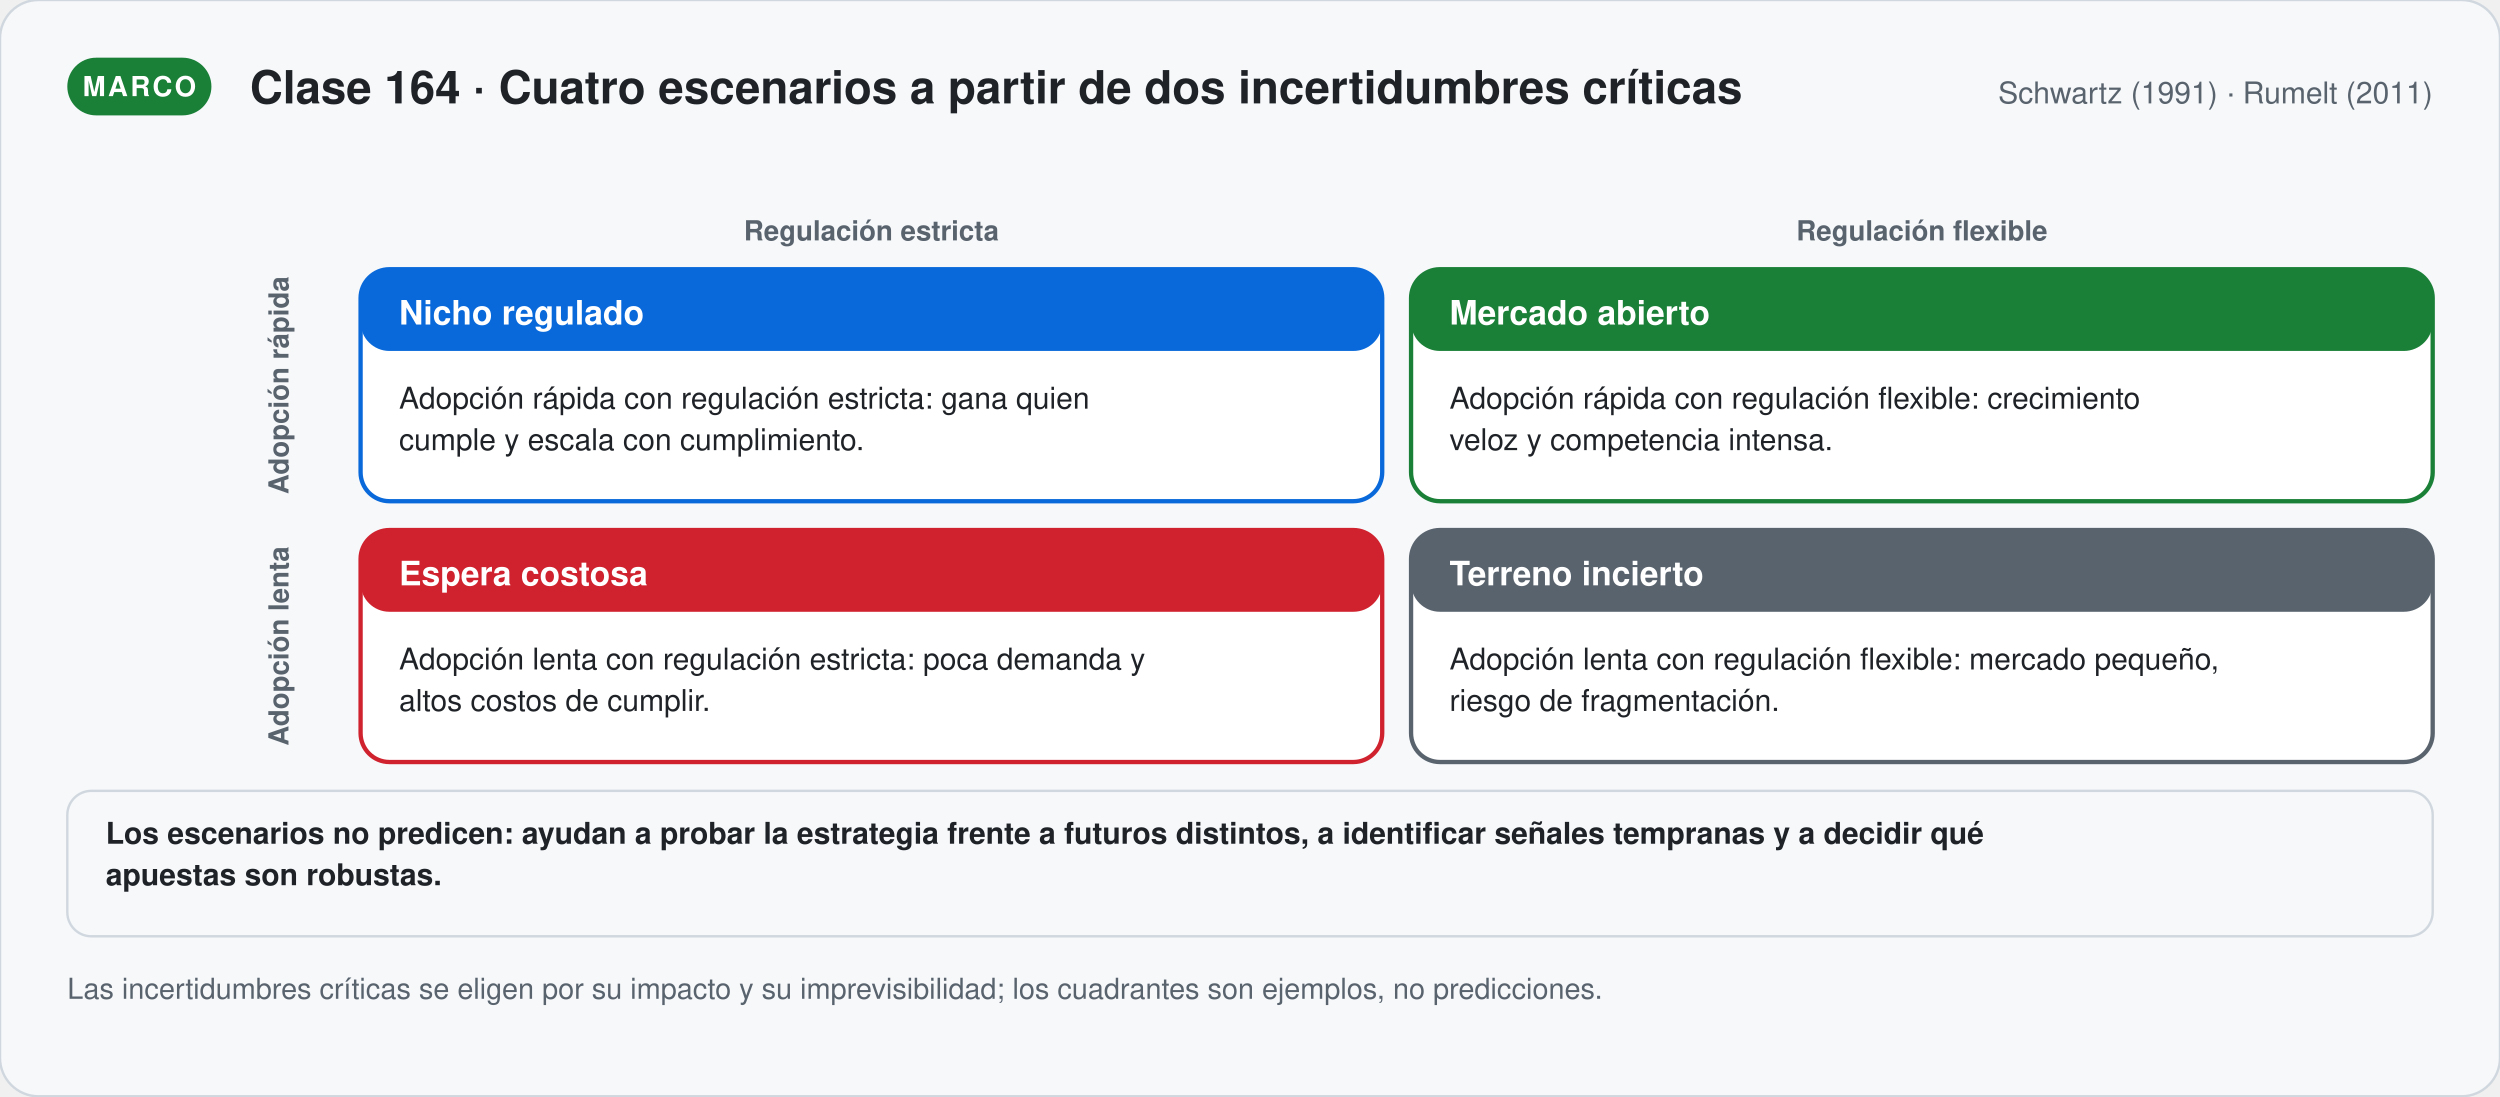
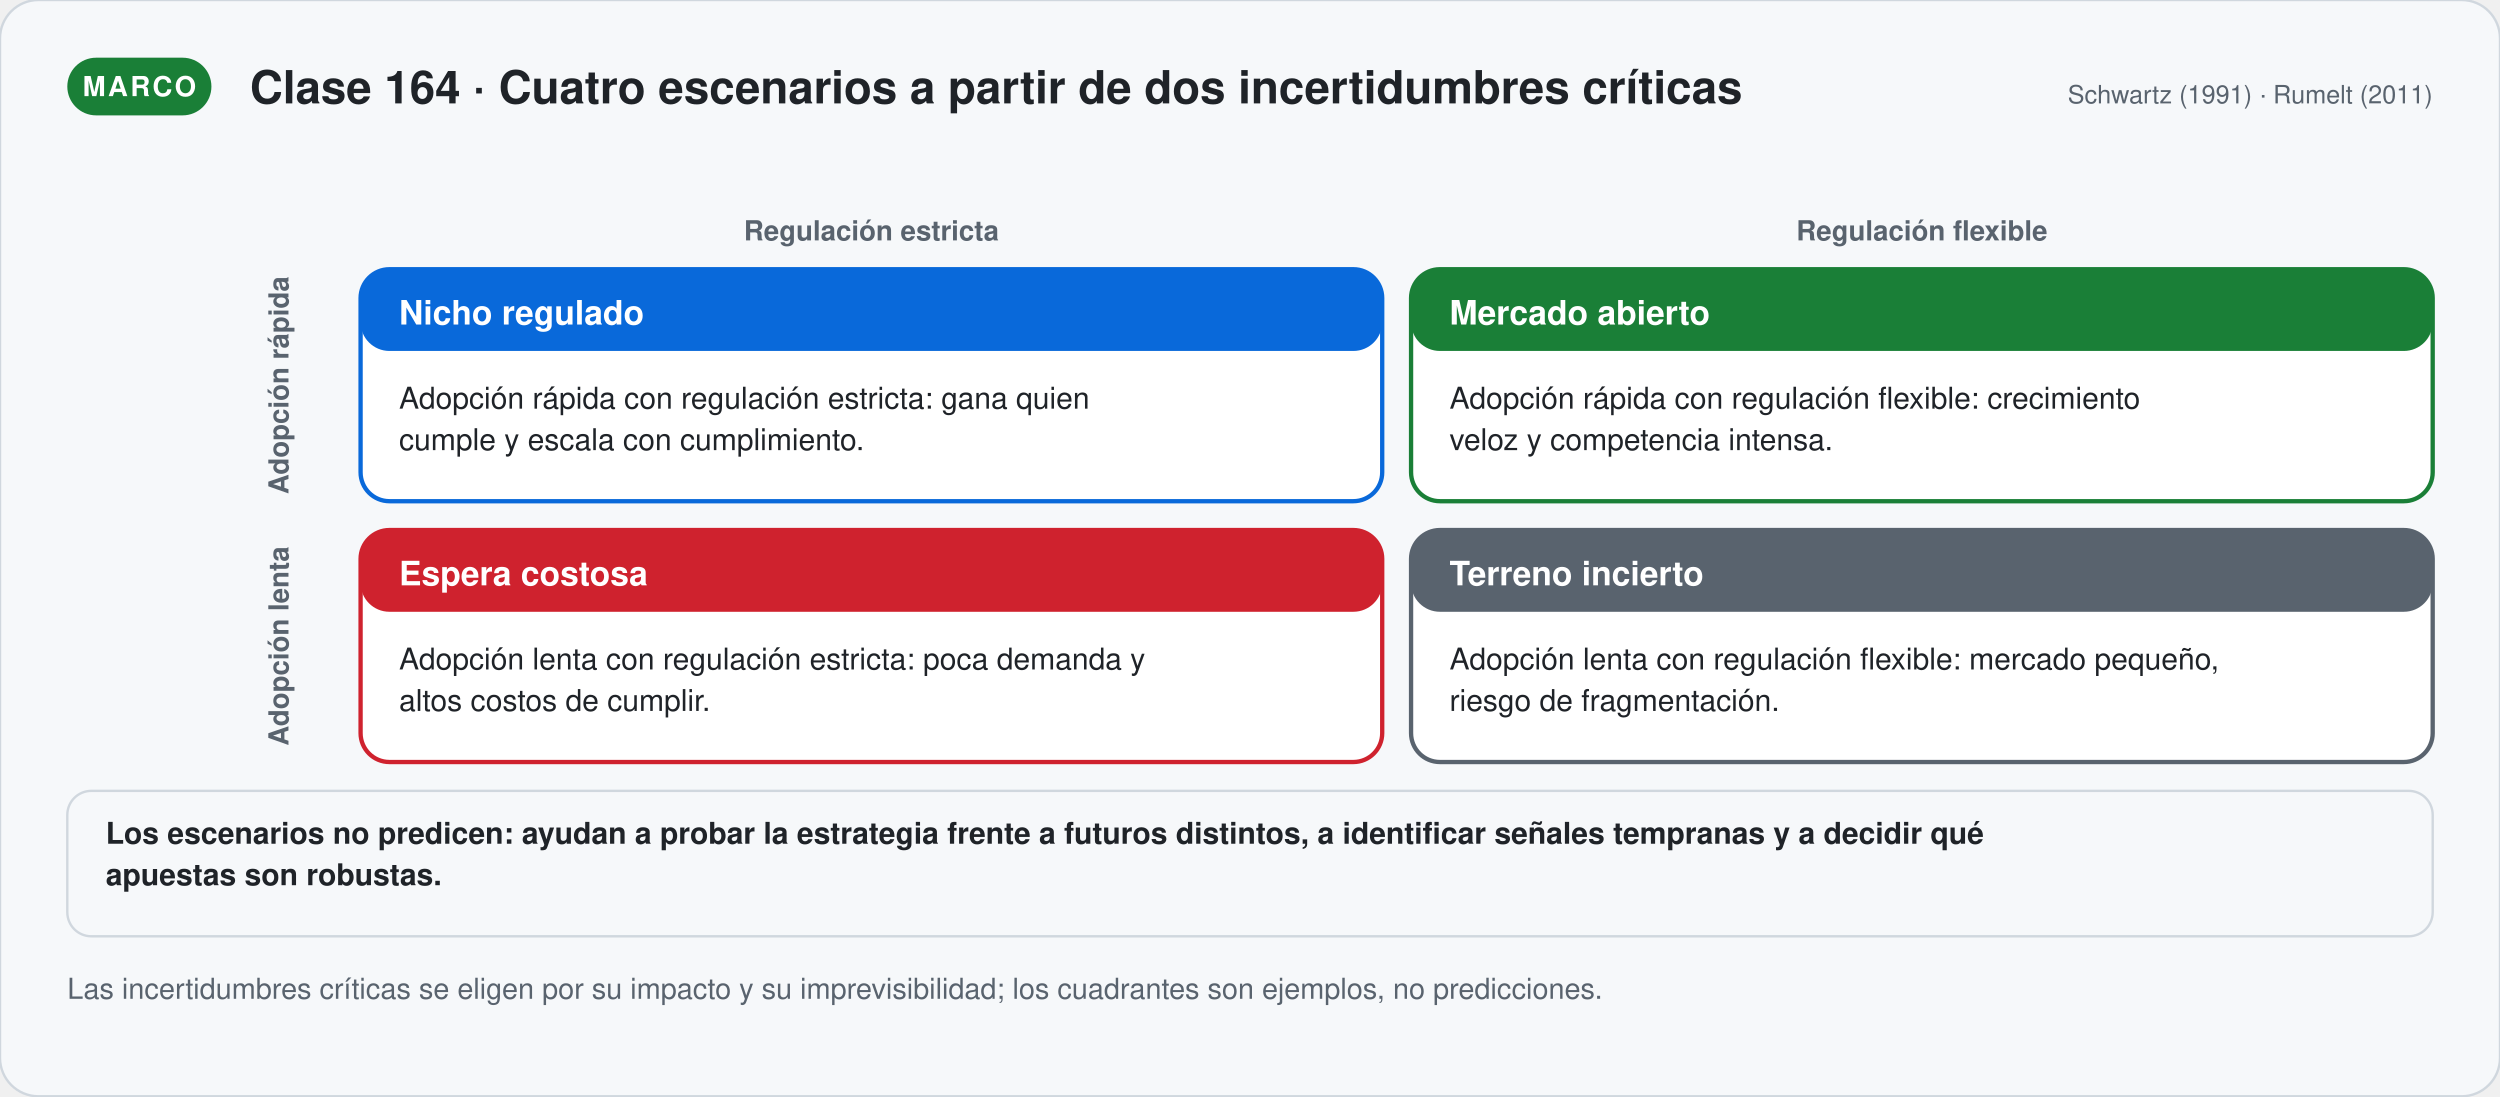
<svg xmlns="http://www.w3.org/2000/svg" viewBox="0 0 1040 456.06" width="1040" role="img" aria-labelledby="t-s164 d-s164" font-family="'Segoe UI', 'Helvetica Neue', Helvetica, Arial, sans-serif">
  <defs>
    <marker id="p-s164" viewBox="0 0 10 10" refX="8" refY="5" markerWidth="7" markerHeight="7" orient="auto">
      <path d="M1,1 L9,5 L1,9 Z" fill="#59636e" />
    </marker>
  </defs>
  <rect width="1040" height="456.06" rx="16" fill="#f6f8fa" stroke="#d0d7de" />
  <rect x="28" y="24" width="59.95" height="24" rx="12" fill="#1a7f37" />
  <text x="57.975" y="40" font-size="11.5" font-weight="700" fill="#ffffff" text-anchor="middle" letter-spacing="1">MARCO</text>
  <text x="103.95" y="43" font-size="19" font-weight="700" fill="#1f2328" text-anchor="start">Clase 164 · Cuatro escenarios a partir de dos incertidumbres críticas</text>
-   <text x="1012" y="43" font-size="12.5" font-weight="400" fill="#59636e" text-anchor="end">Schwartz (1991) · Rumelt (2011)</text>
+   <text x="1012" y="43" font-size="10.5" font-weight="400" fill="#59636e" text-anchor="end">Schwartz (1991) · Rumelt (2011)</text>
  <text x="362.5" y="100" font-size="11.5" font-weight="700" fill="#59636e" text-anchor="middle">Regulación estricta</text>
  <text x="799.5" y="100" font-size="11.5" font-weight="700" fill="#59636e" text-anchor="middle">Regulación flexible</text>
  <text transform="translate(120,160.25) rotate(-90)" font-size="11.5" font-weight="700" fill="#59636e" text-anchor="middle">Adopción rápida</text>
  <text transform="translate(120,268.75) rotate(-90)" font-size="11.5" font-weight="700" fill="#59636e" text-anchor="middle">Adopción lenta</text>
  <rect x="150" y="112" width="425" height="96.5" rx="12" fill="#ffffff" stroke="#0969da" stroke-width="1.8" />
  <rect x="150.0" y="112.0" width="425.0" height="34" rx="12" fill="#0969da" />
  <text x="166" y="135" font-size="14" font-weight="700" fill="#ffffff" text-anchor="start">Nicho regulado</text>
  <text x="166" y="170" font-size="12.5" font-weight="400" fill="#1f2328" text-anchor="start">Adopción rápida con regulación estricta: gana quien</text>
  <text x="166" y="187.25" font-size="12.5" font-weight="400" fill="#1f2328" text-anchor="start">cumple y escala con cumplimiento.</text>
  <rect x="587" y="112" width="425" height="96.5" rx="12" fill="#ffffff" stroke="#1a7f37" stroke-width="1.8" />
  <rect x="587.0" y="112.0" width="425.0" height="34" rx="12" fill="#1a7f37" />
  <text x="603" y="135" font-size="14" font-weight="700" fill="#ffffff" text-anchor="start">Mercado abierto</text>
  <text x="603" y="170" font-size="12.5" font-weight="400" fill="#1f2328" text-anchor="start">Adopción rápida con regulación flexible: crecimiento</text>
  <text x="603" y="187.25" font-size="12.5" font-weight="400" fill="#1f2328" text-anchor="start">veloz y competencia intensa.</text>
  <rect x="150" y="220.5" width="425" height="96.5" rx="12" fill="#ffffff" stroke="#cf222e" stroke-width="1.8" />
  <rect x="150.0" y="220.5" width="425.0" height="34" rx="12" fill="#cf222e" />
  <text x="166" y="243.5" font-size="14" font-weight="700" fill="#ffffff" text-anchor="start">Espera costosa</text>
  <text x="166" y="278.5" font-size="12.5" font-weight="400" fill="#1f2328" text-anchor="start">Adopción lenta con regulación estricta: poca demanda y</text>
  <text x="166" y="295.75" font-size="12.5" font-weight="400" fill="#1f2328" text-anchor="start">altos costos de cumplir.</text>
  <rect x="587" y="220.5" width="425" height="96.5" rx="12" fill="#ffffff" stroke="#59636e" stroke-width="1.8" />
  <rect x="587.0" y="220.5" width="425.0" height="34" rx="12" fill="#59636e" />
  <text x="603" y="243.5" font-size="14" font-weight="700" fill="#ffffff" text-anchor="start">Terreno incierto</text>
  <text x="603" y="278.5" font-size="12.5" font-weight="400" fill="#1f2328" text-anchor="start">Adopción lenta con regulación flexible: mercado pequeño,</text>
  <text x="603" y="295.75" font-size="12.5" font-weight="400" fill="#1f2328" text-anchor="start">riesgo de fragmentación.</text>
  <rect x="28" y="329" width="984" height="60.5" rx="10" fill="#f6f8fa" stroke="#d0d7de" stroke-width="1" />
  <text x="44" y="351" font-size="12.5" font-weight="600" fill="#1f2328" text-anchor="start">Los escenarios no predicen: ayudan a probar la estrategia frente a futuros distintos, a identificar señales tempranas y a decidir qué</text>
  <text x="44" y="368.25" font-size="12.5" font-weight="600" fill="#1f2328" text-anchor="start">apuestas son robustas.</text>
  <text x="28" y="415.5" font-size="12" font-weight="400" fill="#59636e" text-anchor="start">Las incertidumbres críticas se eligen por su impacto y su imprevisibilidad; los cuadrantes son ejemplos, no predicciones.</text>
</svg>
